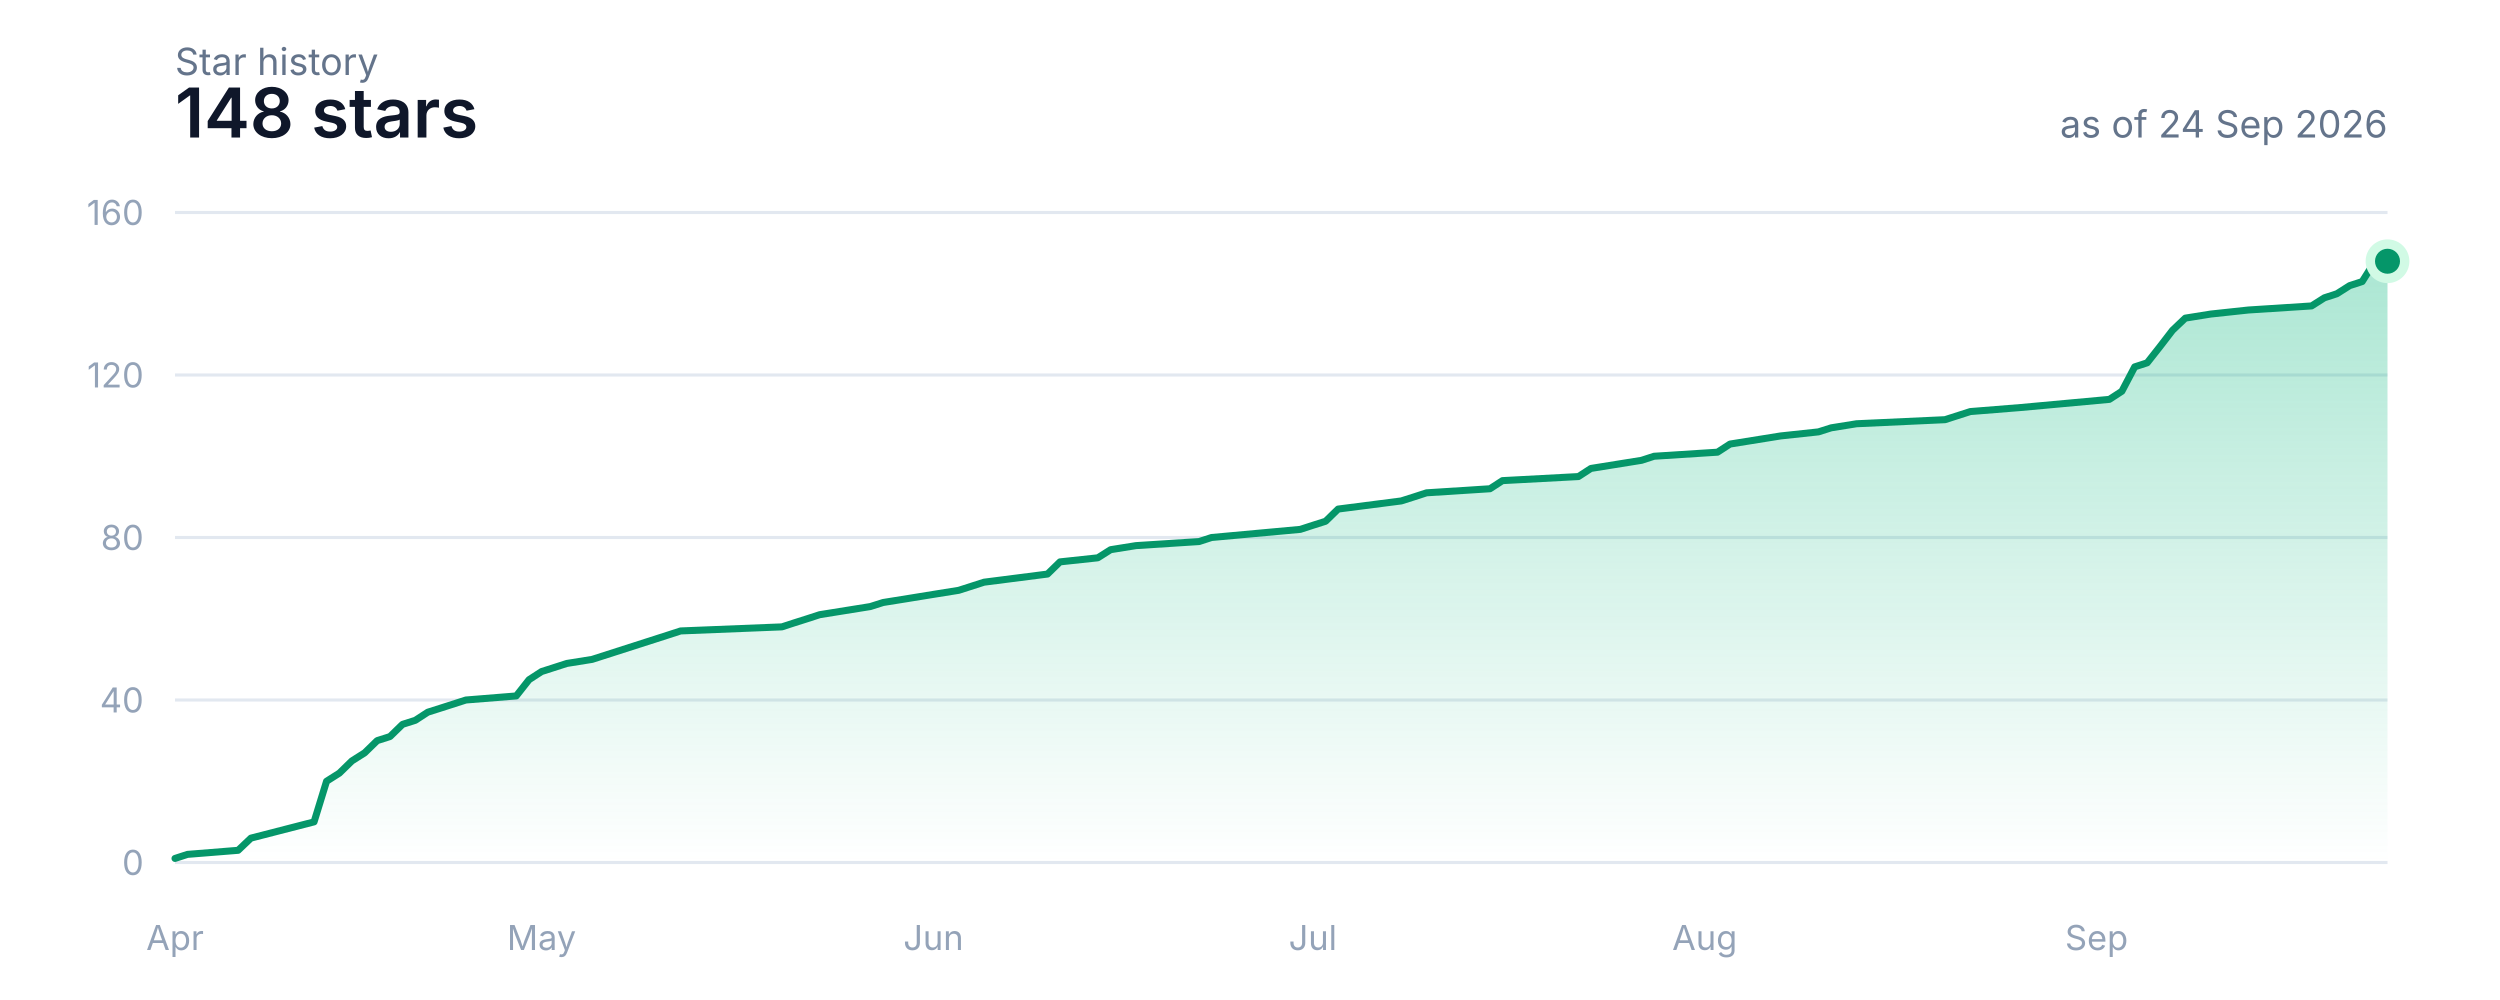
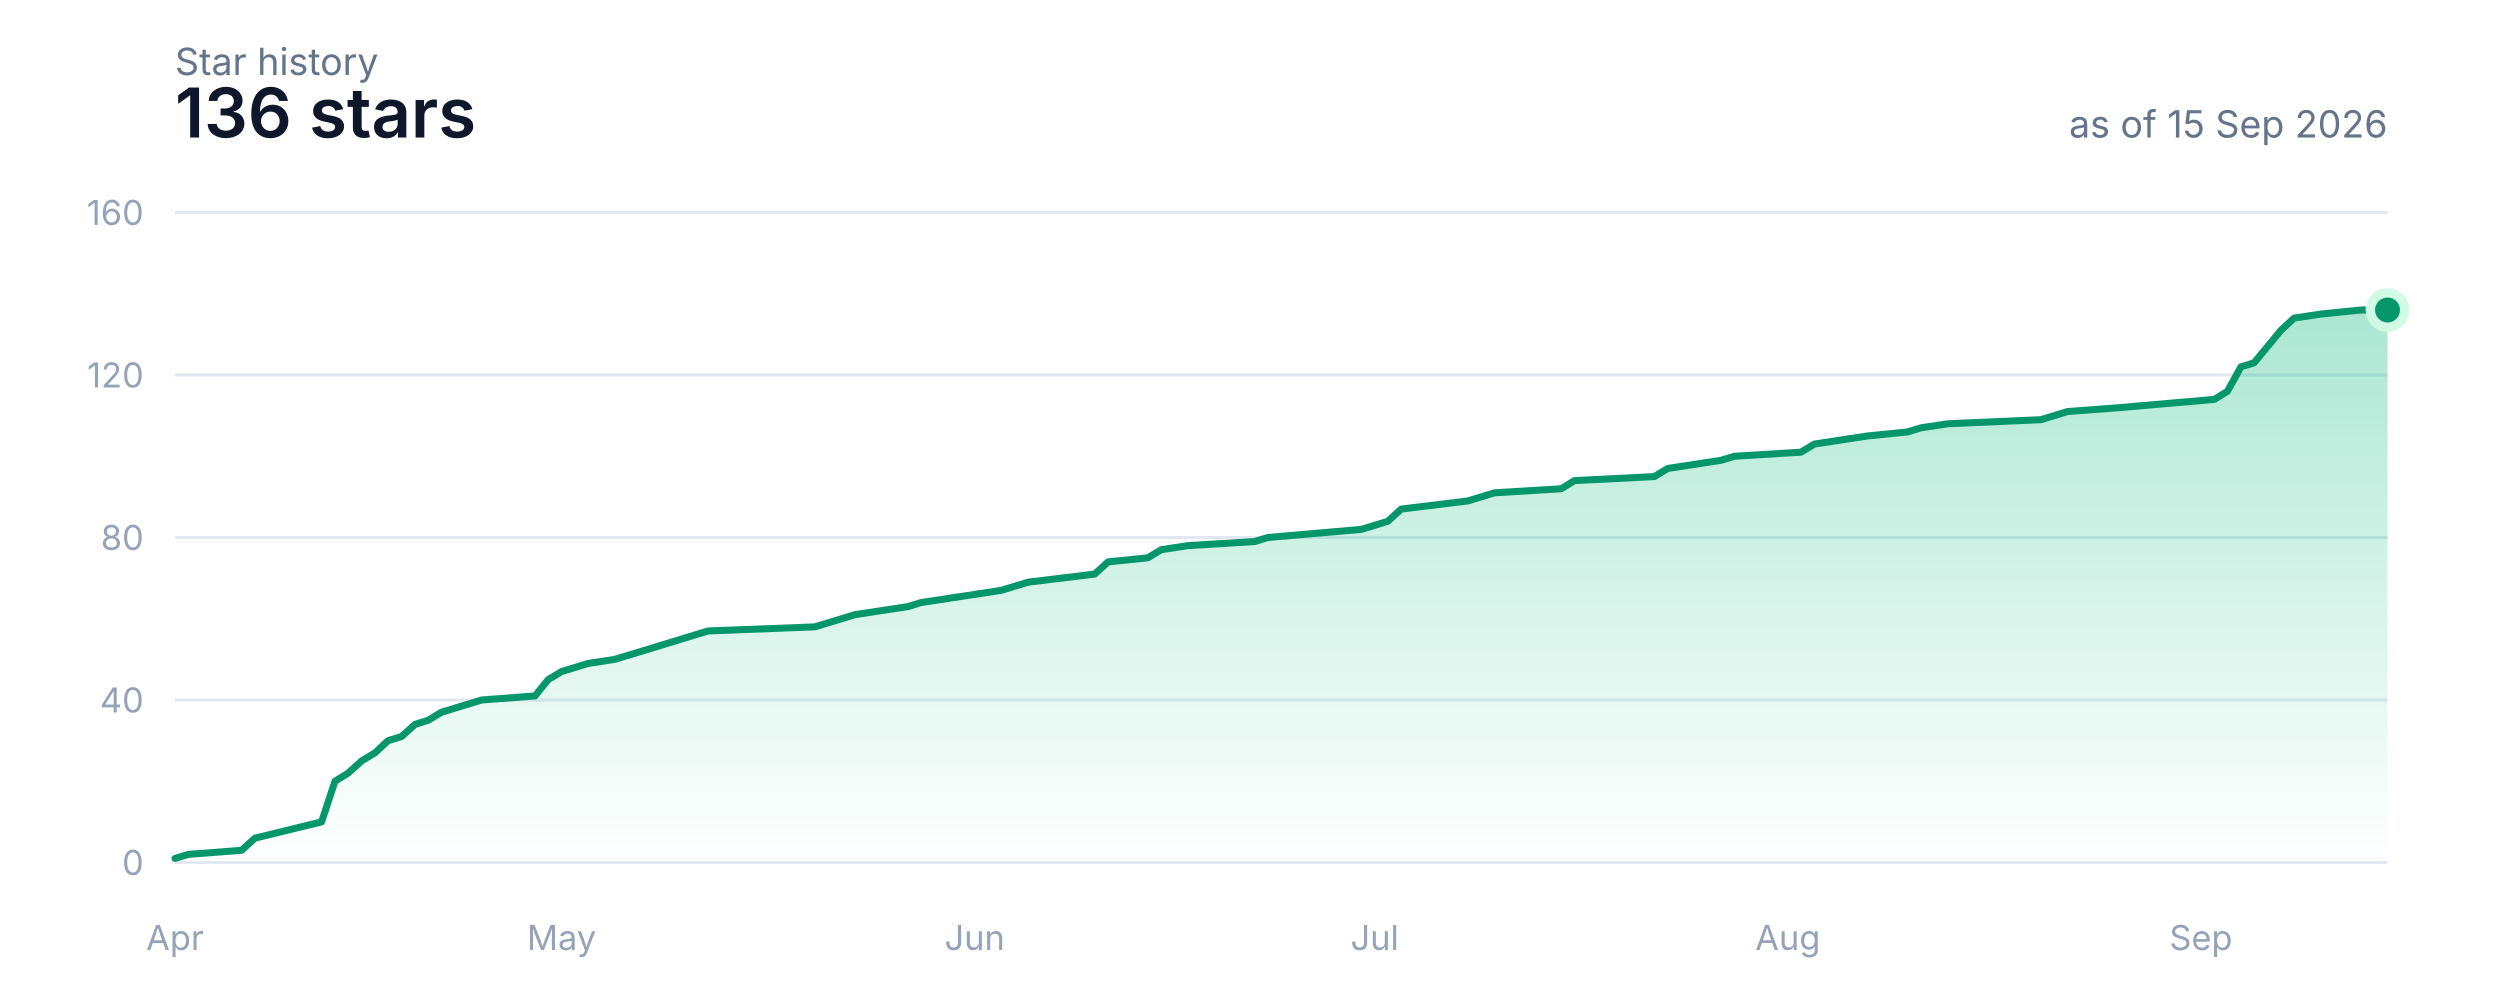
- <svg xmlns="http://www.w3.org/2000/svg" width="800" height="320" viewBox="0 0 800 320" role="img" aria-label="OpenSRE GitHub star history, 148 stars as of 2026-09-24">
+ <svg xmlns="http://www.w3.org/2000/svg" width="800" height="320" viewBox="0 0 800 320" role="img" aria-label="OpenSRE GitHub star history, 136 stars as of 2026-09-15">
  <rect width="100%" height="100%" fill="#ffffff" />
  <text x="56" y="24" fill="#64748b" font-family="ui-sans-serif, system-ui, -apple-system, sans-serif" font-size="12">Star history</text>
-   <text x="56" y="44" fill="#0f172a" font-family="ui-sans-serif, system-ui, -apple-system, sans-serif" font-size="22" font-weight="600">148 stars</text>
-   <text x="764" y="44" fill="#64748b" font-family="ui-sans-serif, system-ui, -apple-system, sans-serif" font-size="12" text-anchor="end">as of 24 Sep 2026</text>
+   <text x="56" y="44" fill="#0f172a" font-family="ui-sans-serif, system-ui, -apple-system, sans-serif" font-size="22" font-weight="600">136 stars</text>
+   <text x="764" y="44" fill="#64748b" font-family="ui-sans-serif, system-ui, -apple-system, sans-serif" font-size="12" text-anchor="end">as of 15 Sep 2026</text>
  <g font-family="ui-sans-serif, system-ui, -apple-system, sans-serif">
    <line x1="56" y1="276.0" x2="764" y2="276.0" stroke="#e2e8f0" stroke-width="1" />
    <text x="46" y="276.0" fill="#94a3b8" font-size="11" text-anchor="end" dominant-baseline="middle">0</text>
    <line x1="56" y1="224.0" x2="764" y2="224.0" stroke="#e2e8f0" stroke-width="1" />
    <text x="46" y="224.0" fill="#94a3b8" font-size="11" text-anchor="end" dominant-baseline="middle">40</text>
    <line x1="56" y1="172.0" x2="764" y2="172.0" stroke="#e2e8f0" stroke-width="1" />
    <text x="46" y="172.0" fill="#94a3b8" font-size="11" text-anchor="end" dominant-baseline="middle">80</text>
    <line x1="56" y1="120.0" x2="764" y2="120.0" stroke="#e2e8f0" stroke-width="1" />
    <text x="46" y="120.0" fill="#94a3b8" font-size="11" text-anchor="end" dominant-baseline="middle">120</text>
    <line x1="56" y1="68.0" x2="764" y2="68.0" stroke="#e2e8f0" stroke-width="1" />
    <text x="46" y="68.0" fill="#94a3b8" font-size="11" text-anchor="end" dominant-baseline="middle">160</text>
    <text x="56.0" y="304" fill="#94a3b8" font-size="11" text-anchor="middle">Apr</text>
-     <text x="173.3" y="304" fill="#94a3b8" font-size="11" text-anchor="middle">May</text>
-     <text x="298.7" y="304" fill="#94a3b8" font-size="11" text-anchor="middle">Jun</text>
-     <text x="420.1" y="304" fill="#94a3b8" font-size="11" text-anchor="middle">Jul</text>
-     <text x="545.5" y="304" fill="#94a3b8" font-size="11" text-anchor="middle">Aug</text>
-     <text x="670.9" y="304" fill="#94a3b8" font-size="11" text-anchor="middle">Sep</text>
+     <text x="179.7" y="304" fill="#94a3b8" font-size="11" text-anchor="middle">May</text>
+     <text x="311.9" y="304" fill="#94a3b8" font-size="11" text-anchor="middle">Jun</text>
+     <text x="439.9" y="304" fill="#94a3b8" font-size="11" text-anchor="middle">Jul</text>
+     <text x="572.1" y="304" fill="#94a3b8" font-size="11" text-anchor="middle">Aug</text>
+     <text x="704.3" y="304" fill="#94a3b8" font-size="11" text-anchor="middle">Sep</text>
  </g>
  <defs>
    <linearGradient id="fill-light" x1="0" y1="0" x2="0" y2="1">
      <stop offset="0%" stop-color="#10b981" stop-opacity="0.35" />
      <stop offset="100%" stop-color="#10b981" stop-opacity="0" />
    </linearGradient>
  </defs>
-   <path d="M56.0,274.7 L60.0,273.4 L76.2,272.1 L80.3,268.2 L100.5,263.0 L104.5,250.0 L108.6,247.4 L112.6,243.5 L116.7,240.9 L120.7,237.0 L124.8,235.7 L128.8,231.8 L132.9,230.5 L136.9,227.9 L141.0,226.6 L149.1,224.0 L165.2,222.7 L169.3,217.5 L173.3,214.9 L181.4,212.3 L189.5,211.0 L197.6,208.4 L213.8,203.2 L217.8,201.9 L250.2,200.6 L254.2,199.3 L258.3,198.0 L262.3,196.7 L278.5,194.1 L282.6,192.8 L290.7,191.5 L298.7,190.2 L306.8,188.9 L314.9,186.3 L335.2,183.7 L339.2,179.8 L351.3,178.5 L355.4,175.9 L363.5,174.6 L383.7,173.3 L387.7,172.0 L416.1,169.4 L420.1,168.1 L424.2,166.8 L428.2,162.9 L448.4,160.3 L452.5,159.0 L456.5,157.7 L476.8,156.4 L480.8,153.8 L505.1,152.5 L509.1,149.9 L517.2,148.6 L525.3,147.3 L529.3,146.0 L549.6,144.7 L553.6,142.1 L561.7,140.8 L569.8,139.5 L581.9,138.2 L586.0,136.9 L594.1,135.6 L622.4,134.3 L630.5,131.7 L646.7,130.4 L675.0,127.8 L679.0,125.2 L683.1,117.4 L687.1,116.1 L691.2,110.9 L695.2,105.7 L699.3,101.8 L707.4,100.5 L719.5,99.2 L739.7,97.9 L743.8,95.3 L747.8,94.0 L751.9,91.4 L755.9,90.1 L760.0,83.6 L764.0,83.6 L764.0,276.0 L56.0,276.0 Z" fill="url(#fill-light)" />
-   <path d="M56.0,274.7 L60.0,273.4 L76.2,272.1 L80.3,268.2 L100.5,263.0 L104.5,250.0 L108.6,247.4 L112.6,243.5 L116.7,240.9 L120.7,237.0 L124.8,235.7 L128.8,231.8 L132.9,230.5 L136.9,227.9 L141.0,226.6 L149.1,224.0 L165.2,222.7 L169.3,217.5 L173.3,214.9 L181.4,212.3 L189.5,211.0 L197.6,208.4 L213.8,203.2 L217.8,201.9 L250.2,200.6 L254.2,199.3 L258.3,198.0 L262.3,196.7 L278.5,194.1 L282.6,192.8 L290.7,191.5 L298.7,190.2 L306.8,188.9 L314.9,186.3 L335.2,183.7 L339.2,179.8 L351.3,178.5 L355.4,175.9 L363.5,174.6 L383.7,173.3 L387.7,172.0 L416.1,169.4 L420.1,168.1 L424.2,166.8 L428.2,162.9 L448.4,160.3 L452.5,159.0 L456.5,157.7 L476.8,156.4 L480.8,153.8 L505.1,152.5 L509.1,149.9 L517.2,148.6 L525.3,147.3 L529.3,146.0 L549.6,144.7 L553.6,142.1 L561.7,140.8 L569.8,139.5 L581.9,138.2 L586.0,136.9 L594.1,135.6 L622.4,134.3 L630.5,131.7 L646.7,130.4 L675.0,127.8 L679.0,125.2 L683.1,117.4 L687.1,116.1 L691.2,110.9 L695.2,105.7 L699.3,101.8 L707.4,100.5 L719.5,99.2 L739.7,97.9 L743.8,95.3 L747.8,94.0 L751.9,91.4 L755.9,90.1 L760.0,83.6 L764.0,83.6" fill="none" stroke="#059669" stroke-width="2.25" stroke-linecap="round" stroke-linejoin="round" />
-   <circle cx="764.0" cy="83.6" r="7" fill="#d1fae5" />
-   <circle cx="764.0" cy="83.6" r="4" fill="#059669" />
+   <path d="M56.0,274.7 L60.3,273.4 L77.3,272.1 L81.6,268.2 L102.9,263.0 L107.2,250.0 L111.4,247.4 L115.7,243.5 L120.0,240.9 L124.2,237.0 L128.5,235.7 L132.8,231.8 L137.0,230.5 L141.3,227.9 L145.6,226.6 L154.1,224.0 L171.2,222.7 L175.4,217.5 L179.7,214.9 L188.2,212.3 L196.7,211.0 L205.3,208.4 L222.3,203.2 L226.6,201.9 L260.7,200.6 L265.0,199.3 L269.3,198.0 L273.5,196.7 L290.6,194.1 L294.8,192.8 L303.4,191.5 L311.9,190.2 L320.4,188.9 L329.0,186.3 L350.3,183.7 L354.6,179.8 L367.3,178.5 L371.6,175.9 L380.1,174.6 L401.5,173.3 L405.7,172.0 L435.6,169.4 L439.9,168.1 L444.1,166.8 L448.4,162.9 L469.7,160.3 L474.0,159.0 L478.2,157.7 L499.6,156.4 L503.8,153.8 L529.4,152.5 L533.7,149.9 L542.2,148.6 L550.7,147.3 L555.0,146.0 L576.3,144.7 L580.6,142.1 L589.1,140.8 L597.7,139.5 L610.5,138.2 L614.7,136.9 L623.3,135.6 L653.1,134.3 L661.6,131.7 L678.7,130.4 L708.6,127.8 L712.8,125.2 L717.1,117.4 L721.3,116.1 L725.6,110.9 L729.9,105.7 L734.1,101.8 L742.7,100.5 L755.5,99.2 L764.0,99.2 L764.0,276.0 L56.0,276.0 Z" fill="url(#fill-light)" />
+   <path d="M56.0,274.7 L60.3,273.4 L77.3,272.1 L81.6,268.2 L102.9,263.0 L107.2,250.0 L111.4,247.4 L115.7,243.5 L120.0,240.9 L124.2,237.0 L128.5,235.7 L132.8,231.8 L137.0,230.5 L141.3,227.9 L145.6,226.6 L154.1,224.0 L171.2,222.7 L175.4,217.5 L179.7,214.9 L188.2,212.3 L196.7,211.0 L205.3,208.4 L222.3,203.2 L226.6,201.9 L260.7,200.6 L265.0,199.3 L269.3,198.0 L273.5,196.7 L290.6,194.1 L294.8,192.8 L303.4,191.5 L311.9,190.2 L320.4,188.9 L329.0,186.3 L350.3,183.7 L354.6,179.8 L367.3,178.5 L371.6,175.9 L380.1,174.6 L401.5,173.3 L405.7,172.0 L435.6,169.4 L439.9,168.1 L444.1,166.8 L448.4,162.9 L469.7,160.3 L474.0,159.0 L478.2,157.7 L499.6,156.4 L503.8,153.8 L529.4,152.5 L533.7,149.9 L542.2,148.6 L550.7,147.3 L555.0,146.0 L576.3,144.7 L580.6,142.1 L589.1,140.8 L597.7,139.5 L610.5,138.2 L614.7,136.9 L623.3,135.6 L653.1,134.3 L661.6,131.7 L678.7,130.4 L708.6,127.8 L712.8,125.2 L717.1,117.4 L721.3,116.1 L725.6,110.9 L729.9,105.7 L734.1,101.8 L742.7,100.5 L755.5,99.2 L764.0,99.2" fill="none" stroke="#059669" stroke-width="2.25" stroke-linecap="round" stroke-linejoin="round" />
+   <circle cx="764.0" cy="99.2" r="7" fill="#d1fae5" />
+   <circle cx="764.0" cy="99.2" r="4" fill="#059669" />
</svg>
